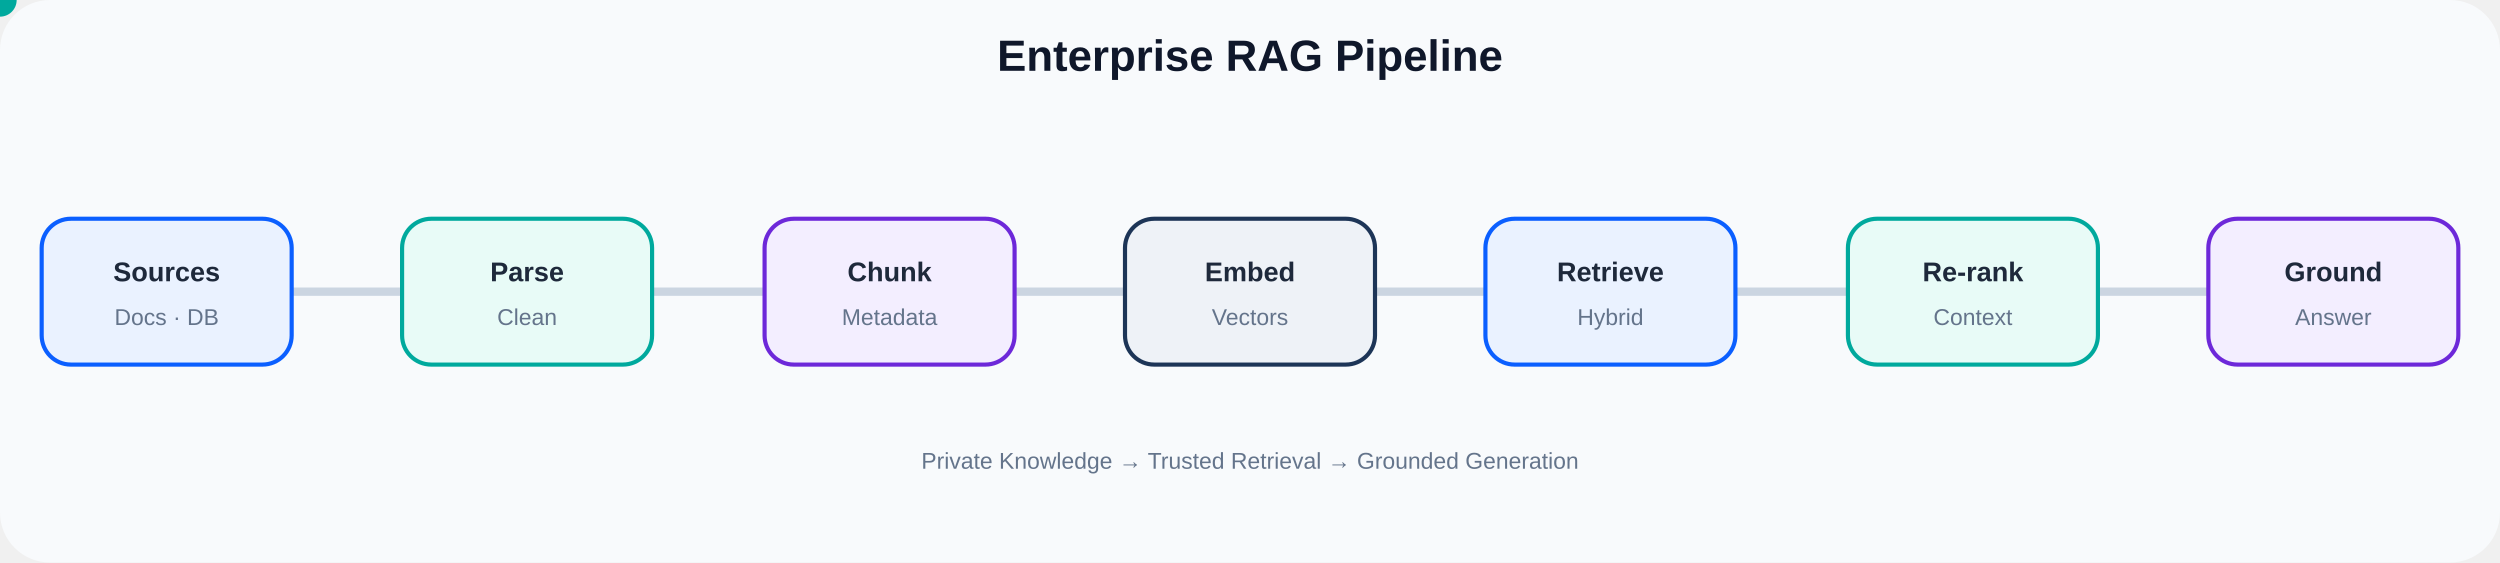
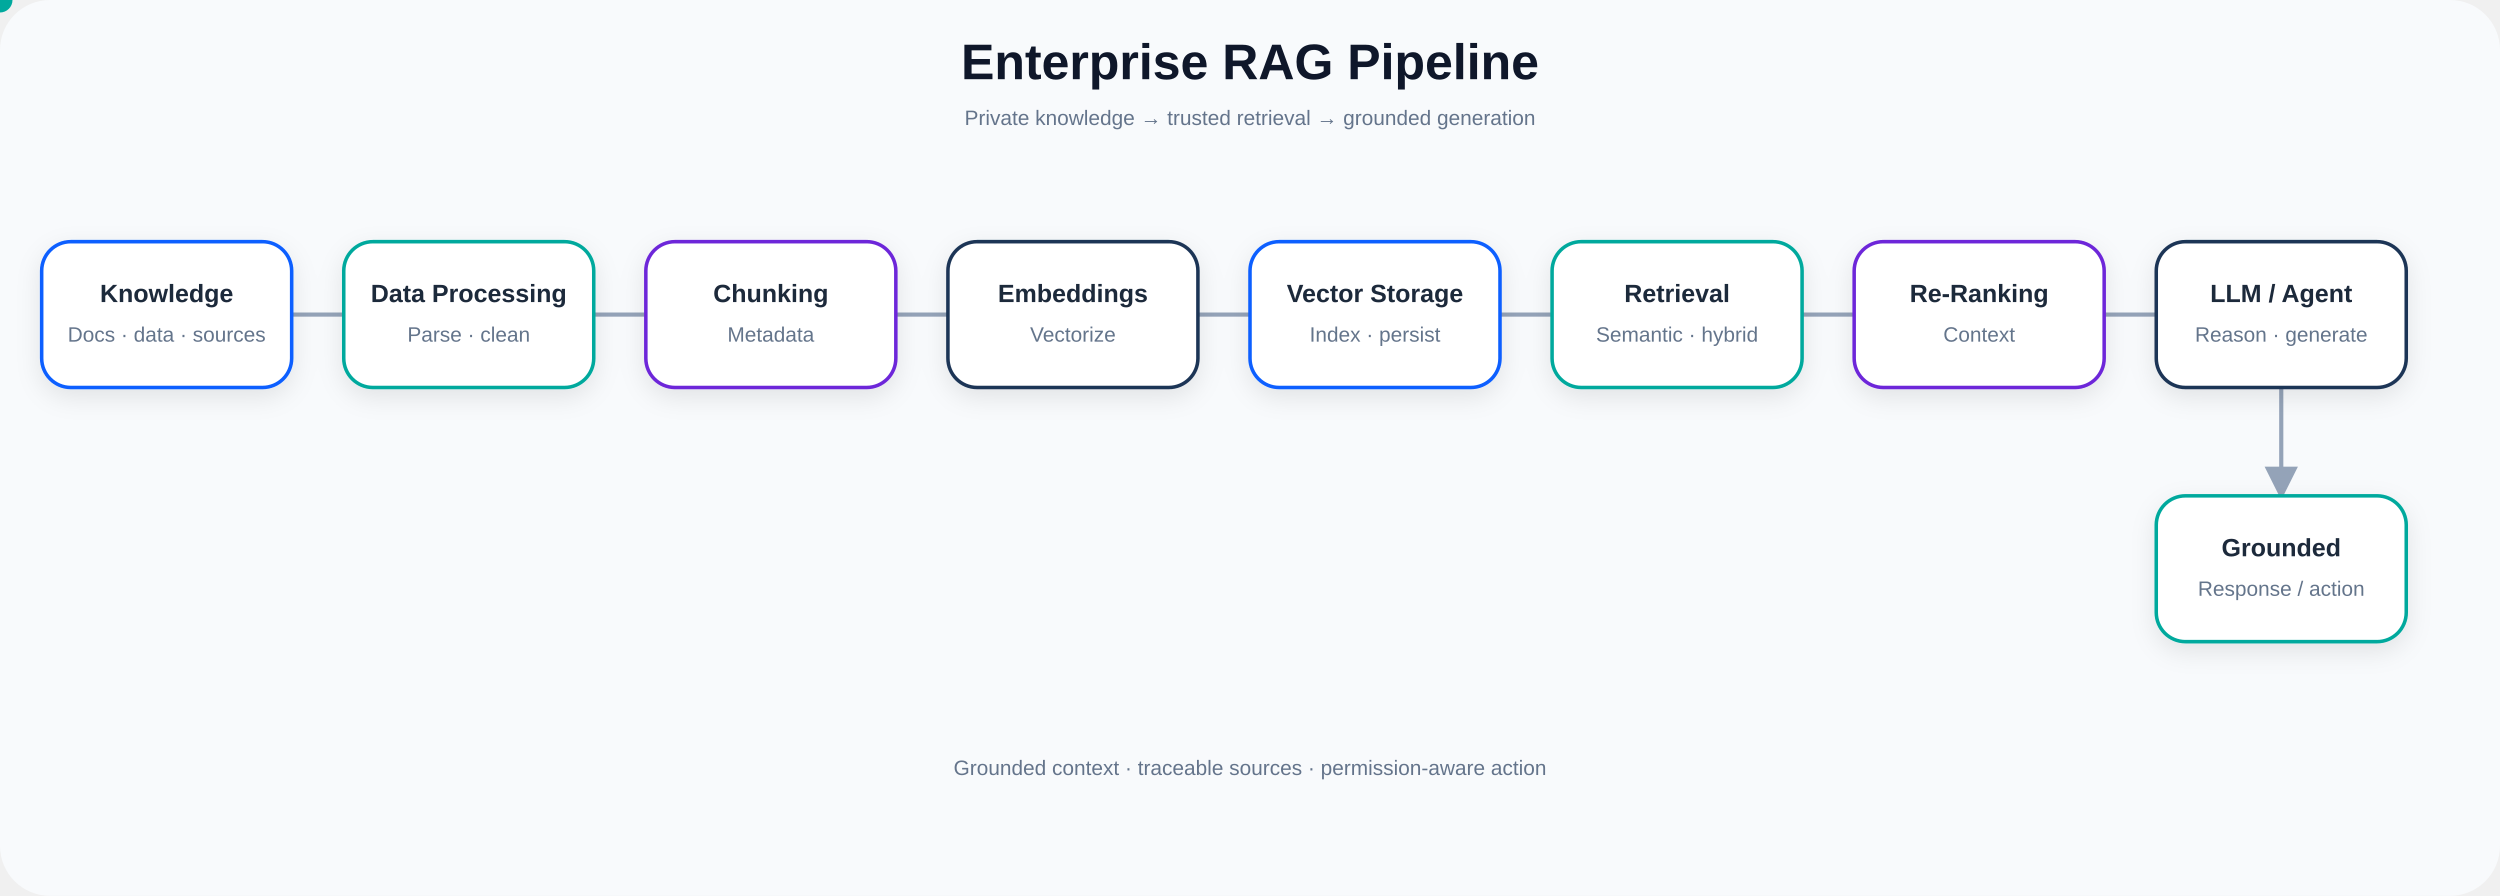
- <svg xmlns="http://www.w3.org/2000/svg" width="1200" height="270" viewBox="0 0 1200 270">
-   <style>
- text{font-family:Arial,sans-serif}.bg{fill:#F8FAFC}.title{font-size:21px;font-weight:700;fill:#0F172A}.label{font-size:13px;font-weight:700;fill:#1E293B}.small{font-size:11px;fill:#64748B}
- .b{fill:#EAF2FF;stroke:#0B5FFF;stroke-width:2}.t{fill:#E8FBF7;stroke:#00A99D;stroke-width:2}.v{fill:#F3EEFF;stroke:#6D28D9;stroke-width:2}.n{fill:#EEF2F7;stroke:#1D3557;stroke-width:2}.line{stroke:#CBD5E1;stroke-width:4;fill:none}.dot{fill:#00A99D}
- @media(prefers-color-scheme:dark){.bg{fill:#0B1120}.title,.label{fill:#F8FAFC}.small{fill:#94A3B8}.b,.t,.v,.n{fill:#111827}.line{stroke:#475569}}
- </style>
-   <rect class="bg" width="1200" height="270" rx="24" />
-   <text x="600.0" y="34" text-anchor="middle" class="title">Enterprise RAG Pipeline</text>
-   <path d="M80 140 H1120" class="line" />
-   <rect x="20" y="105" width="120" height="70" rx="14" class="b" />
-   <text x="80" y="135" text-anchor="middle" class="label">Sources</text>
-   <text x="80" y="156" text-anchor="middle" class="small">Docs · DB</text>
-   <rect x="193" y="105" width="120" height="70" rx="14" class="t" />
-   <text x="253" y="135" text-anchor="middle" class="label">Parse</text>
-   <text x="253" y="156" text-anchor="middle" class="small">Clean</text>
-   <rect x="367" y="105" width="120" height="70" rx="14" class="v" />
-   <text x="427" y="135" text-anchor="middle" class="label">Chunk</text>
-   <text x="427" y="156" text-anchor="middle" class="small">Metadata</text>
-   <rect x="540" y="105" width="120" height="70" rx="14" class="n" />
-   <text x="600" y="135" text-anchor="middle" class="label">Embed</text>
-   <text x="600" y="156" text-anchor="middle" class="small">Vectors</text>
-   <rect x="713" y="105" width="120" height="70" rx="14" class="b" />
-   <text x="773" y="135" text-anchor="middle" class="label">Retrieve</text>
-   <text x="773" y="156" text-anchor="middle" class="small">Hybrid</text>
-   <rect x="887" y="105" width="120" height="70" rx="14" class="t" />
-   <text x="947" y="135" text-anchor="middle" class="label">Re-rank</text>
-   <text x="947" y="156" text-anchor="middle" class="small">Context</text>
-   <rect x="1060" y="105" width="120" height="70" rx="14" class="v" />
-   <text x="1120" y="135" text-anchor="middle" class="label">Ground</text>
-   <text x="1120" y="156" text-anchor="middle" class="small">Answer</text>
-   <circle r="8" class="dot">
-     <animateMotion dur="7s" repeatCount="indefinite" path="M80 140 H1120" />
+ <svg xmlns="http://www.w3.org/2000/svg" width="1200" height="430" viewBox="0 0 1200 430" role="img" aria-labelledby="title desc">
+   <defs>
+     <filter id="s">
+       <feDropShadow dx="0" dy="4" stdDeviation="6" flood-color="#0F172A" flood-opacity=".09" />
+     </filter>
+     <marker id="a" markerWidth="8" markerHeight="8" refX="7" refY="4" orient="auto">
+       <path d="M0 0L8 4L0 8Z" fill="#94A3B8" />
+     </marker>
+   </defs>
+   <style>text{font-family:Arial,sans-serif}.bg{fill:#F8FAFC}.title{font-size:24px;font-weight:700;fill:#0F172A}.label{font-size:12px;font-weight:700;fill:#1E293B}.small{font-size:10px;fill:#64748B}.card{fill:#fff;stroke-width:1.7}.b{stroke:#0B5FFF}.t{stroke:#00A99D}.v{stroke:#6D28D9}.n{stroke:#1D3557}.line{fill:none;stroke:#94A3B8;stroke-width:2;marker-end:url(#a)}.pulse{fill:#00A99D}@media(prefers-color-scheme:dark){.bg{fill:#0B1120}.title,.label{fill:#F8FAFC}.small{fill:#94A3B8}.card{fill:#111827}.line{stroke:#64748B}}</style>
+   <rect width="1200" height="430" rx="24" class="bg" />
+   <text x="600" y="38" text-anchor="middle" class="title">Enterprise RAG Pipeline</text>
+   <text x="600" y="60" text-anchor="middle" class="small">Private knowledge → trusted retrieval → grounded generation</text>
+   <path d="M140 151H165M285 151H310M430 151H455M575 151H600M720 151H745M865 151H890M1010 151H1035M1095 186V238" class="line" />
+   <g filter="url(#s)">
+     <g transform="translate(20 116)">
+       <rect width="120" height="70" rx="14" class="card b" />
+       <text x="60" y="29" text-anchor="middle" class="label">Knowledge</text>
+       <text x="60" y="48" text-anchor="middle" class="small">Docs · data · sources</text>
+     </g>
+     <g transform="translate(165 116)">
+       <rect width="120" height="70" rx="14" class="card t" />
+       <text x="60" y="29" text-anchor="middle" class="label">Data Processing</text>
+       <text x="60" y="48" text-anchor="middle" class="small">Parse · clean</text>
+     </g>
+     <g transform="translate(310 116)">
+       <rect width="120" height="70" rx="14" class="card v" />
+       <text x="60" y="29" text-anchor="middle" class="label">Chunking</text>
+       <text x="60" y="48" text-anchor="middle" class="small">Metadata</text>
+     </g>
+     <g transform="translate(455 116)">
+       <rect width="120" height="70" rx="14" class="card n" />
+       <text x="60" y="29" text-anchor="middle" class="label">Embeddings</text>
+       <text x="60" y="48" text-anchor="middle" class="small">Vectorize</text>
+     </g>
+     <g transform="translate(600 116)">
+       <rect width="120" height="70" rx="14" class="card b" />
+       <text x="60" y="29" text-anchor="middle" class="label">Vector Storage</text>
+       <text x="60" y="48" text-anchor="middle" class="small">Index · persist</text>
+     </g>
+     <g transform="translate(745 116)">
+       <rect width="120" height="70" rx="14" class="card t" />
+       <text x="60" y="29" text-anchor="middle" class="label">Retrieval</text>
+       <text x="60" y="48" text-anchor="middle" class="small">Semantic · hybrid</text>
+     </g>
+     <g transform="translate(890 116)">
+       <rect width="120" height="70" rx="14" class="card v" />
+       <text x="60" y="29" text-anchor="middle" class="label">Re-Ranking</text>
+       <text x="60" y="48" text-anchor="middle" class="small">Context</text>
+     </g>
+     <g transform="translate(1035 116)">
+       <rect width="120" height="70" rx="14" class="card n" />
+       <text x="60" y="29" text-anchor="middle" class="label">LLM / Agent</text>
+       <text x="60" y="48" text-anchor="middle" class="small">Reason · generate</text>
+     </g>
+     <g transform="translate(1035 238)">
+       <rect width="120" height="70" rx="14" class="card t" />
+       <text x="60" y="29" text-anchor="middle" class="label">Grounded</text>
+       <text x="60" y="48" text-anchor="middle" class="small">Response / action</text>
+     </g>
+   </g>
+   <circle r="6" class="pulse">
+     <animateMotion dur="6s" repeatCount="indefinite" path="M140 151H1095V273H1035" />
  </circle>
-   <text x="600.0" y="225" text-anchor="middle" class="small">Private Knowledge → Trusted Retrieval → Grounded Generation</text>
+   <text x="600" y="372" text-anchor="middle" class="small">Grounded context · traceable sources · permission-aware action</text>
</svg>
